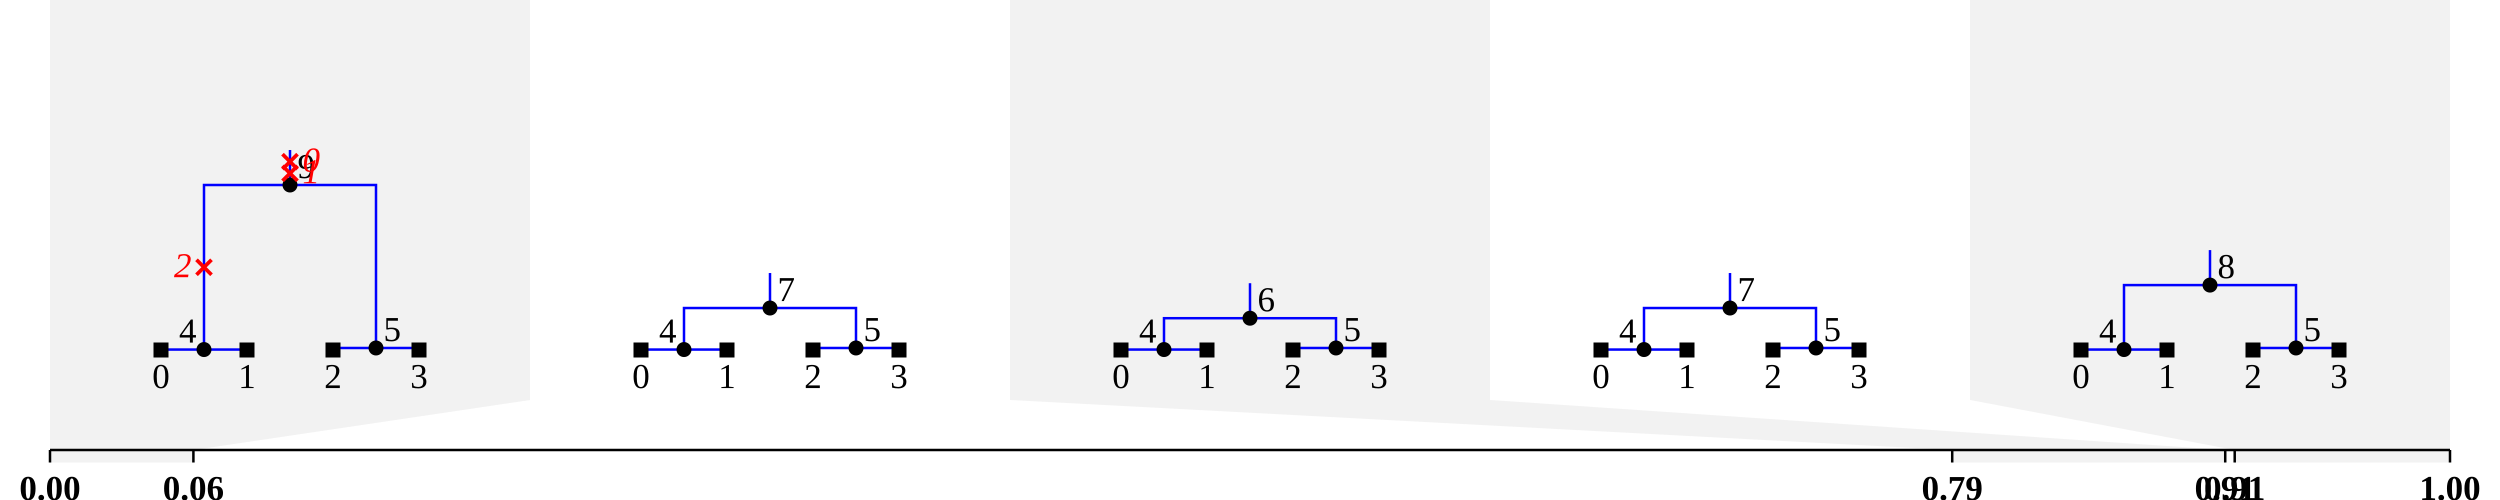
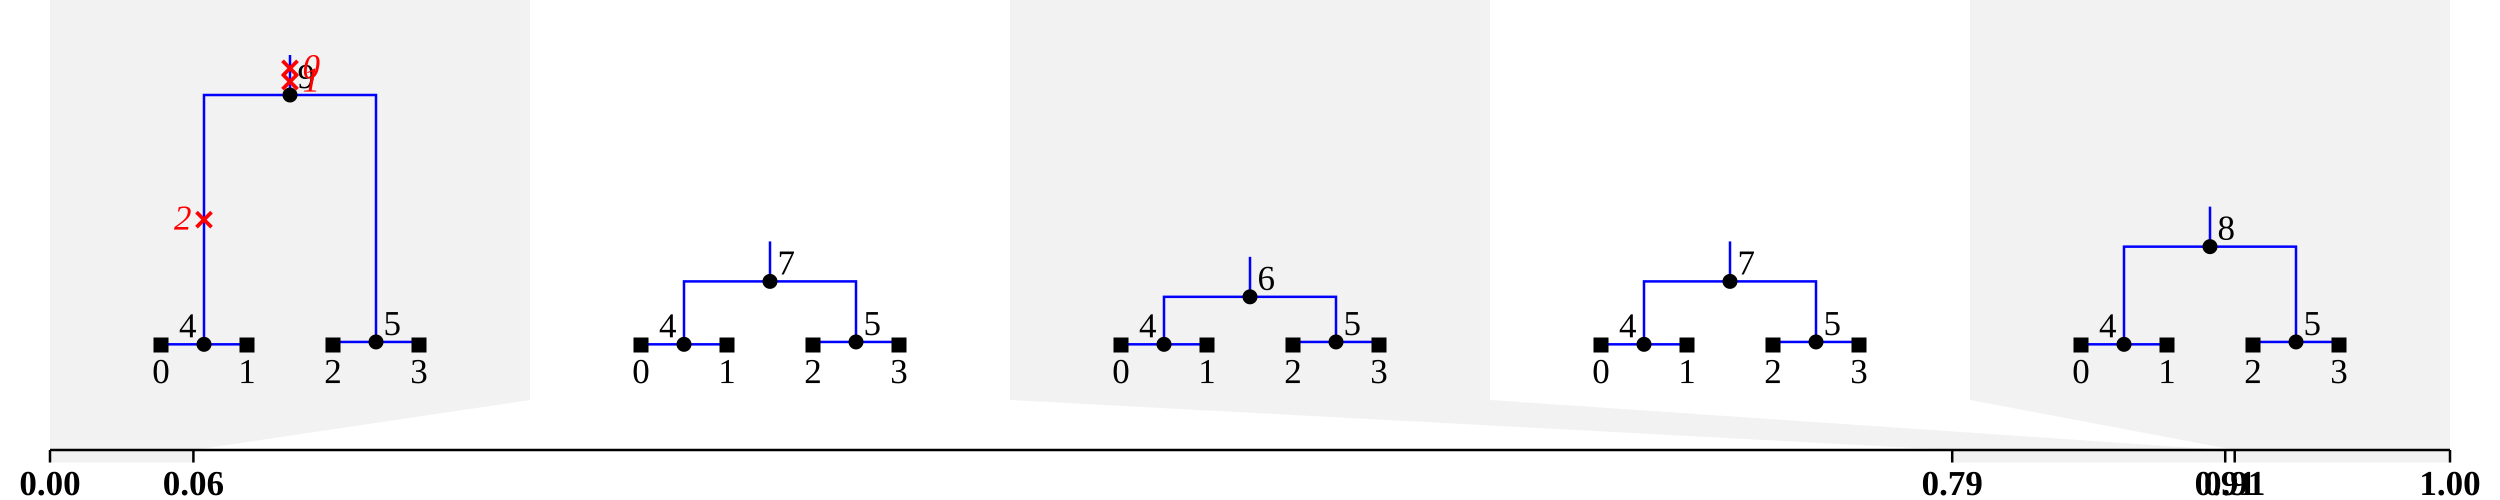
<svg xmlns="http://www.w3.org/2000/svg" baseProfile="full" height="200" id="XYZ" version="1.1" width="1000">
  <defs>
-     <style type="text/css">.tree-sequence .background path {fill: #808080; fill-opacity:.1}.tree-sequence .axis {font-weight: bold}.tree-sequence .axis, .tree {font-size: 14px; text-anchor:middle}.tree-sequence .axis line, .edge {stroke:black; fill:none}.node &gt; .sym {fill: black; stroke: none}.node .mut text {fill: red; font-style: italic}.node .mut .sym {stroke: red; stroke-width: 1.5px}.tree text {dominant-baseline: middle}.tree .lab.lft {text-anchor: end}.tree .lab.rgt {text-anchor: start}.edge {stroke: blue}</style>
+     <style type="text/css">.tree-sequence .background path {fill: #808080; fill-opacity:.1}.tree-sequence .axis {font-size: 14px}.tree-sequence .x-tick-label {font-weight: bold}.tree-sequence .axis, .tree {font-size: 14px; text-anchor:middle}.tree-sequence .axis line, .edge {stroke:black; fill:none}.node &gt; .sym {fill: black; stroke: none}.node .mut text {fill: red; font-style: italic}.node .mut .sym {stroke: red; stroke-width: 1.5px}.tree text {dominant-baseline: middle}.tree .lab.lft {text-anchor: end}.tree .lab.rgt {text-anchor: start}.edge {stroke: blue}</style>
  </defs>
  <g class="tree-sequence">
    <g class="background">
      <path d="M20,0 l192,0 l0,160 l-134.638,20 l0,5 l-57.362,0 l0,-5 l0,-20 l0,-160z" />
      <path d="M404,0 l192,0 l0,160 l294.091,20 l0,5 l-109.208,0 l0,-5 l-376.883,-20 l0,-160z" />
      <path d="M788,0 l192,0 l0,160 l0,20 l0,5 l-86.117,0 l0,-5 l-105.883,-20 l0,-160z" />
    </g>
    <g class="trees">
-       <g class="treebox t0" transform="translate(20 30)">
+       <g class="treebox t0" transform="translate(20 0)">
        <g class="tree t0">
-           <g class="m0 m1 node n9 p0 root s0" transform="translate(96.0 44.0)">
-             <g class="a9 m2 node n4 p0 s0" transform="translate(-34.4 65.8223)">
-               <g class="a4 leaf node n0 p0 sample" transform="translate(-17.2 0.177661)">
-                 <path class="edge" d="M 0 0 V -0.178 H 17.2" />
-                 <rect class="sym" height="6" width="6" x="-3" y="-3" />
-                 <text class="lab" transform="translate(0 12)">0</text>
-               </g>
-               <g class="a4 leaf node n1 p0 sample" transform="translate(17.2 0.177661)">
-                 <path class="edge" d="M 0 0 V -0.178 H -17.2" />
-                 <rect class="sym" height="6" width="6" x="-3" y="-3" />
-                 <text class="lab" transform="translate(0 12)">1</text>
-               </g>
-               <path class="edge" d="M 0 0 V -65.822 H 34.4" />
-               <circle class="sym" cx="0" cy="0" r="3" />
-               <text class="lab lft" transform="translate(-3 -6)">4</text>
-               <g class="mut m2 s0" transform="translate(0 -32.9112)">
+           <g class="m0 m1 node n9 p0 root s0" transform="translate(96.0 38.0)">
+             <g class="a9 m2 node n4 p0 s0" transform="translate(-34.4 99.7308)">
+               <g class="a4 leaf node n0 p0 sample" transform="translate(-17.2 0.269183)">
+                 <path class="edge" d="M 0 0 V -0.269 H 17.2" />
+                 <rect class="sym" height="6" width="6" x="-3" y="-3" />
+                 <text class="lab" transform="translate(0 12)">0</text>
+               </g>
+               <g class="a4 leaf node n1 p0 sample" transform="translate(17.2 0.269183)">
+                 <path class="edge" d="M 0 0 V -0.269 H -17.2" />
+                 <rect class="sym" height="6" width="6" x="-3" y="-3" />
+                 <text class="lab" transform="translate(0 12)">1</text>
+               </g>
+               <path class="edge" d="M 0 0 V -99.731 H 34.4" />
+               <circle class="sym" cx="0" cy="0" r="3" />
+               <text class="lab lft" transform="translate(-3 -6)">4</text>
+               <g class="mut m2 s0" transform="translate(0 -49.8654)">
                <path class="sym" d="M -3,-3 l 6,6 M -3,3 l 6,-6" />
                <text class="lab lft" transform="translate(-5 0)">2</text>
              </g>
            </g>
-             <g class="a9 node n5 p0" transform="translate(34.4 65.1958)">
-               <g class="a5 leaf node n2 p0 sample" transform="translate(-17.2 0.804227)">
-                 <path class="edge" d="M 0 0 V -0.804 H 17.2" />
-                 <rect class="sym" height="6" width="6" x="-3" y="-3" />
-                 <text class="lab" transform="translate(0 12)">2</text>
-               </g>
-               <g class="a5 leaf node n3 p0 sample" transform="translate(17.2 0.804227)">
-                 <path class="edge" d="M 0 0 V -0.804 H -17.2" />
-                 <rect class="sym" height="6" width="6" x="-3" y="-3" />
-                 <text class="lab" transform="translate(0 12)">3</text>
-               </g>
-               <path class="edge" d="M 0 0 V -65.196 H -34.4" />
-               <circle class="sym" cx="0" cy="0" r="3" />
-               <text class="lab rgt" transform="translate(3 -6)">5</text>
-             </g>
-             <path class="edge" d="M 0 0 V -14.0 H 0" />
+             <g class="a9 node n5 p0" transform="translate(34.4 98.7815)">
+               <g class="a5 leaf node n2 p0 sample" transform="translate(-17.2 1.21853)">
+                 <path class="edge" d="M 0 0 V -1.219 H 17.2" />
+                 <rect class="sym" height="6" width="6" x="-3" y="-3" />
+                 <text class="lab" transform="translate(0 12)">2</text>
+               </g>
+               <g class="a5 leaf node n3 p0 sample" transform="translate(17.2 1.21853)">
+                 <path class="edge" d="M 0 0 V -1.219 H -17.2" />
+                 <rect class="sym" height="6" width="6" x="-3" y="-3" />
+                 <text class="lab" transform="translate(0 12)">3</text>
+               </g>
+               <path class="edge" d="M 0 0 V -98.781 H -34.4" />
+               <circle class="sym" cx="0" cy="0" r="3" />
+               <text class="lab rgt" transform="translate(3 -6)">5</text>
+             </g>
+             <path class="edge" d="M 0 0 V -16.0 H 0" />
            <circle class="sym" cx="0" cy="0" r="3" />
            <text class="lab rgt" transform="translate(3 -6)">9</text>
-             <g class="mut m1 s0" transform="translate(0 -4.66667)">
+             <g class="mut m1 s0" transform="translate(0 -5.33333)">
              <path class="sym" d="M -3,-3 l 6,6 M -3,3 l 6,-6" />
              <text class="lab rgt" transform="translate(5 0)">1</text>
            </g>
-             <g class="mut m0 s0" transform="translate(0 -9.33333)">
+             <g class="mut m0 s0" transform="translate(0 -10.6667)">
              <path class="sym" d="M -3,-3 l 6,6 M -3,3 l 6,-6" />
              <text class="lab rgt" transform="translate(5 0)">0</text>
            </g>
          </g>
        </g>
      </g>
-       <g class="treebox t1" transform="translate(212.0 30)">
+       <g class="treebox t1" transform="translate(212.0 0)">
        <g class="tree t1">
-           <g class="node n7 p0 root" transform="translate(96.0 93.2101)">
-             <g class="a7 node n4 p0" transform="translate(-34.4 16.6123)">
-               <g class="a4 leaf node n0 p0 sample" transform="translate(-17.2 0.177661)">
-                 <path class="edge" d="M 0 0 V -0.178 H 17.2" />
-                 <rect class="sym" height="6" width="6" x="-3" y="-3" />
-                 <text class="lab" transform="translate(0 12)">0</text>
-               </g>
-               <g class="a4 leaf node n1 p0 sample" transform="translate(17.2 0.177661)">
-                 <path class="edge" d="M 0 0 V -0.178 H -17.2" />
-                 <rect class="sym" height="6" width="6" x="-3" y="-3" />
-                 <text class="lab" transform="translate(0 12)">1</text>
-               </g>
-               <path class="edge" d="M 0 0 V -16.612 H 34.4" />
-               <circle class="sym" cx="0" cy="0" r="3" />
-               <text class="lab lft" transform="translate(-3 -6)">4</text>
-             </g>
-             <g class="a7 node n5 p0" transform="translate(34.4 15.9857)">
-               <g class="a5 leaf node n2 p0 sample" transform="translate(-17.2 0.804227)">
-                 <path class="edge" d="M 0 0 V -0.804 H 17.2" />
-                 <rect class="sym" height="6" width="6" x="-3" y="-3" />
-                 <text class="lab" transform="translate(0 12)">2</text>
-               </g>
-               <g class="a5 leaf node n3 p0 sample" transform="translate(17.2 0.804227)">
-                 <path class="edge" d="M 0 0 V -0.804 H -17.2" />
-                 <rect class="sym" height="6" width="6" x="-3" y="-3" />
-                 <text class="lab" transform="translate(0 12)">3</text>
-               </g>
-               <path class="edge" d="M 0 0 V -15.986 H -34.4" />
-               <circle class="sym" cx="0" cy="0" r="3" />
-               <text class="lab rgt" transform="translate(3 -6)">5</text>
-             </g>
-             <path class="edge" d="M 0 0 V -14.0 H 0" />
+           <g class="node n7 p0 root" transform="translate(96.0 112.561)">
+             <g class="a7 node n4 p0" transform="translate(-34.4 25.1701)">
+               <g class="a4 leaf node n0 p0 sample" transform="translate(-17.2 0.269183)">
+                 <path class="edge" d="M 0 0 V -0.269 H 17.2" />
+                 <rect class="sym" height="6" width="6" x="-3" y="-3" />
+                 <text class="lab" transform="translate(0 12)">0</text>
+               </g>
+               <g class="a4 leaf node n1 p0 sample" transform="translate(17.2 0.269183)">
+                 <path class="edge" d="M 0 0 V -0.269 H -17.2" />
+                 <rect class="sym" height="6" width="6" x="-3" y="-3" />
+                 <text class="lab" transform="translate(0 12)">1</text>
+               </g>
+               <path class="edge" d="M 0 0 V -25.17 H 34.4" />
+               <circle class="sym" cx="0" cy="0" r="3" />
+               <text class="lab lft" transform="translate(-3 -6)">4</text>
+             </g>
+             <g class="a7 node n5 p0" transform="translate(34.4 24.2208)">
+               <g class="a5 leaf node n2 p0 sample" transform="translate(-17.2 1.21853)">
+                 <path class="edge" d="M 0 0 V -1.219 H 17.2" />
+                 <rect class="sym" height="6" width="6" x="-3" y="-3" />
+                 <text class="lab" transform="translate(0 12)">2</text>
+               </g>
+               <g class="a5 leaf node n3 p0 sample" transform="translate(17.2 1.21853)">
+                 <path class="edge" d="M 0 0 V -1.219 H -17.2" />
+                 <rect class="sym" height="6" width="6" x="-3" y="-3" />
+                 <text class="lab" transform="translate(0 12)">3</text>
+               </g>
+               <path class="edge" d="M 0 0 V -24.221 H -34.4" />
+               <circle class="sym" cx="0" cy="0" r="3" />
+               <text class="lab rgt" transform="translate(3 -6)">5</text>
+             </g>
+             <path class="edge" d="M 0 0 V -16.0 H 0" />
            <circle class="sym" cx="0" cy="0" r="3" />
            <text class="lab rgt" transform="translate(3 -6)">7</text>
          </g>
        </g>
      </g>
-       <g class="treebox t2" transform="translate(404.0 30)">
+       <g class="treebox t2" transform="translate(404.0 0)">
        <g class="tree t2">
-           <g class="node n6 p0 root" transform="translate(96.0 97.2837)">
-             <g class="a6 node n4 p0" transform="translate(-34.4 12.5387)">
-               <g class="a4 leaf node n0 p0 sample" transform="translate(-17.2 0.177661)">
-                 <path class="edge" d="M 0 0 V -0.178 H 17.2" />
-                 <rect class="sym" height="6" width="6" x="-3" y="-3" />
-                 <text class="lab" transform="translate(0 12)">0</text>
-               </g>
-               <g class="a4 leaf node n1 p0 sample" transform="translate(17.2 0.177661)">
-                 <path class="edge" d="M 0 0 V -0.178 H -17.2" />
-                 <rect class="sym" height="6" width="6" x="-3" y="-3" />
-                 <text class="lab" transform="translate(0 12)">1</text>
-               </g>
-               <path class="edge" d="M 0 0 V -12.539 H 34.4" />
-               <circle class="sym" cx="0" cy="0" r="3" />
-               <text class="lab lft" transform="translate(-3 -6)">4</text>
-             </g>
-             <g class="a6 node n5 p0" transform="translate(34.4 11.9121)">
-               <g class="a5 leaf node n2 p0 sample" transform="translate(-17.2 0.804227)">
-                 <path class="edge" d="M 0 0 V -0.804 H 17.2" />
-                 <rect class="sym" height="6" width="6" x="-3" y="-3" />
-                 <text class="lab" transform="translate(0 12)">2</text>
-               </g>
-               <g class="a5 leaf node n3 p0 sample" transform="translate(17.2 0.804227)">
-                 <path class="edge" d="M 0 0 V -0.804 H -17.2" />
-                 <rect class="sym" height="6" width="6" x="-3" y="-3" />
-                 <text class="lab" transform="translate(0 12)">3</text>
-               </g>
-               <path class="edge" d="M 0 0 V -11.912 H -34.4" />
-               <circle class="sym" cx="0" cy="0" r="3" />
-               <text class="lab rgt" transform="translate(3 -6)">5</text>
-             </g>
-             <path class="edge" d="M 0 0 V -14.0 H 0" />
+           <g class="node n6 p0 root" transform="translate(96.0 118.733)">
+             <g class="a6 node n4 p0" transform="translate(-34.4 18.998)">
+               <g class="a4 leaf node n0 p0 sample" transform="translate(-17.2 0.269183)">
+                 <path class="edge" d="M 0 0 V -0.269 H 17.2" />
+                 <rect class="sym" height="6" width="6" x="-3" y="-3" />
+                 <text class="lab" transform="translate(0 12)">0</text>
+               </g>
+               <g class="a4 leaf node n1 p0 sample" transform="translate(17.2 0.269183)">
+                 <path class="edge" d="M 0 0 V -0.269 H -17.2" />
+                 <rect class="sym" height="6" width="6" x="-3" y="-3" />
+                 <text class="lab" transform="translate(0 12)">1</text>
+               </g>
+               <path class="edge" d="M 0 0 V -18.998 H 34.4" />
+               <circle class="sym" cx="0" cy="0" r="3" />
+               <text class="lab lft" transform="translate(-3 -6)">4</text>
+             </g>
+             <g class="a6 node n5 p0" transform="translate(34.4 18.0486)">
+               <g class="a5 leaf node n2 p0 sample" transform="translate(-17.2 1.21853)">
+                 <path class="edge" d="M 0 0 V -1.219 H 17.2" />
+                 <rect class="sym" height="6" width="6" x="-3" y="-3" />
+                 <text class="lab" transform="translate(0 12)">2</text>
+               </g>
+               <g class="a5 leaf node n3 p0 sample" transform="translate(17.2 1.21853)">
+                 <path class="edge" d="M 0 0 V -1.219 H -17.2" />
+                 <rect class="sym" height="6" width="6" x="-3" y="-3" />
+                 <text class="lab" transform="translate(0 12)">3</text>
+               </g>
+               <path class="edge" d="M 0 0 V -18.049 H -34.4" />
+               <circle class="sym" cx="0" cy="0" r="3" />
+               <text class="lab rgt" transform="translate(3 -6)">5</text>
+             </g>
+             <path class="edge" d="M 0 0 V -16.0 H 0" />
            <circle class="sym" cx="0" cy="0" r="3" />
            <text class="lab rgt" transform="translate(3 -6)">6</text>
          </g>
        </g>
      </g>
-       <g class="treebox t3" transform="translate(596.0 30)">
+       <g class="treebox t3" transform="translate(596.0 0)">
        <g class="tree t3">
-           <g class="node n7 p0 root" transform="translate(96.0 93.2101)">
-             <g class="a7 node n4 p0" transform="translate(-34.4 16.6123)">
-               <g class="a4 leaf node n0 p0 sample" transform="translate(-17.2 0.177661)">
-                 <path class="edge" d="M 0 0 V -0.178 H 17.2" />
-                 <rect class="sym" height="6" width="6" x="-3" y="-3" />
-                 <text class="lab" transform="translate(0 12)">0</text>
-               </g>
-               <g class="a4 leaf node n1 p0 sample" transform="translate(17.2 0.177661)">
-                 <path class="edge" d="M 0 0 V -0.178 H -17.2" />
-                 <rect class="sym" height="6" width="6" x="-3" y="-3" />
-                 <text class="lab" transform="translate(0 12)">1</text>
-               </g>
-               <path class="edge" d="M 0 0 V -16.612 H 34.4" />
-               <circle class="sym" cx="0" cy="0" r="3" />
-               <text class="lab lft" transform="translate(-3 -6)">4</text>
-             </g>
-             <g class="a7 node n5 p0" transform="translate(34.4 15.9857)">
-               <g class="a5 leaf node n2 p0 sample" transform="translate(-17.2 0.804227)">
-                 <path class="edge" d="M 0 0 V -0.804 H 17.2" />
-                 <rect class="sym" height="6" width="6" x="-3" y="-3" />
-                 <text class="lab" transform="translate(0 12)">2</text>
-               </g>
-               <g class="a5 leaf node n3 p0 sample" transform="translate(17.2 0.804227)">
-                 <path class="edge" d="M 0 0 V -0.804 H -17.2" />
-                 <rect class="sym" height="6" width="6" x="-3" y="-3" />
-                 <text class="lab" transform="translate(0 12)">3</text>
-               </g>
-               <path class="edge" d="M 0 0 V -15.986 H -34.4" />
-               <circle class="sym" cx="0" cy="0" r="3" />
-               <text class="lab rgt" transform="translate(3 -6)">5</text>
-             </g>
-             <path class="edge" d="M 0 0 V -14.0 H 0" />
+           <g class="node n7 p0 root" transform="translate(96.0 112.561)">
+             <g class="a7 node n4 p0" transform="translate(-34.4 25.1701)">
+               <g class="a4 leaf node n0 p0 sample" transform="translate(-17.2 0.269183)">
+                 <path class="edge" d="M 0 0 V -0.269 H 17.2" />
+                 <rect class="sym" height="6" width="6" x="-3" y="-3" />
+                 <text class="lab" transform="translate(0 12)">0</text>
+               </g>
+               <g class="a4 leaf node n1 p0 sample" transform="translate(17.2 0.269183)">
+                 <path class="edge" d="M 0 0 V -0.269 H -17.2" />
+                 <rect class="sym" height="6" width="6" x="-3" y="-3" />
+                 <text class="lab" transform="translate(0 12)">1</text>
+               </g>
+               <path class="edge" d="M 0 0 V -25.17 H 34.4" />
+               <circle class="sym" cx="0" cy="0" r="3" />
+               <text class="lab lft" transform="translate(-3 -6)">4</text>
+             </g>
+             <g class="a7 node n5 p0" transform="translate(34.4 24.2208)">
+               <g class="a5 leaf node n2 p0 sample" transform="translate(-17.2 1.21853)">
+                 <path class="edge" d="M 0 0 V -1.219 H 17.2" />
+                 <rect class="sym" height="6" width="6" x="-3" y="-3" />
+                 <text class="lab" transform="translate(0 12)">2</text>
+               </g>
+               <g class="a5 leaf node n3 p0 sample" transform="translate(17.2 1.21853)">
+                 <path class="edge" d="M 0 0 V -1.219 H -17.2" />
+                 <rect class="sym" height="6" width="6" x="-3" y="-3" />
+                 <text class="lab" transform="translate(0 12)">3</text>
+               </g>
+               <path class="edge" d="M 0 0 V -24.221 H -34.4" />
+               <circle class="sym" cx="0" cy="0" r="3" />
+               <text class="lab rgt" transform="translate(3 -6)">5</text>
+             </g>
+             <path class="edge" d="M 0 0 V -16.0 H 0" />
            <circle class="sym" cx="0" cy="0" r="3" />
            <text class="lab rgt" transform="translate(3 -6)">7</text>
          </g>
        </g>
      </g>
-       <g class="treebox t4" transform="translate(788.0 30)">
+       <g class="treebox t4" transform="translate(788.0 0)">
        <g class="tree t4">
-           <g class="node n8 p0 root" transform="translate(96.0 84.0354)">
-             <g class="a8 node n4 p0" transform="translate(-34.4 25.7869)">
-               <g class="a4 leaf node n0 p0 sample" transform="translate(-17.2 0.177661)">
-                 <path class="edge" d="M 0 0 V -0.178 H 17.2" />
-                 <rect class="sym" height="6" width="6" x="-3" y="-3" />
-                 <text class="lab" transform="translate(0 12)">0</text>
-               </g>
-               <g class="a4 leaf node n1 p0 sample" transform="translate(17.2 0.177661)">
-                 <path class="edge" d="M 0 0 V -0.178 H -17.2" />
-                 <rect class="sym" height="6" width="6" x="-3" y="-3" />
-                 <text class="lab" transform="translate(0 12)">1</text>
-               </g>
-               <path class="edge" d="M 0 0 V -25.787 H 34.4" />
-               <circle class="sym" cx="0" cy="0" r="3" />
-               <text class="lab lft" transform="translate(-3 -6)">4</text>
-             </g>
-             <g class="a8 node n5 p0" transform="translate(34.4 25.1604)">
-               <g class="a5 leaf node n2 p0 sample" transform="translate(-17.2 0.804227)">
-                 <path class="edge" d="M 0 0 V -0.804 H 17.2" />
-                 <rect class="sym" height="6" width="6" x="-3" y="-3" />
-                 <text class="lab" transform="translate(0 12)">2</text>
-               </g>
-               <g class="a5 leaf node n3 p0 sample" transform="translate(17.2 0.804227)">
-                 <path class="edge" d="M 0 0 V -0.804 H -17.2" />
-                 <rect class="sym" height="6" width="6" x="-3" y="-3" />
-                 <text class="lab" transform="translate(0 12)">3</text>
-               </g>
-               <path class="edge" d="M 0 0 V -25.16 H -34.4" />
-               <circle class="sym" cx="0" cy="0" r="3" />
-               <text class="lab rgt" transform="translate(3 -6)">5</text>
-             </g>
-             <path class="edge" d="M 0 0 V -14.0 H 0" />
+           <g class="node n8 p0 root" transform="translate(96.0 98.6597)">
+             <g class="a8 node n4 p0" transform="translate(-34.4 39.0711)">
+               <g class="a4 leaf node n0 p0 sample" transform="translate(-17.2 0.269183)">
+                 <path class="edge" d="M 0 0 V -0.269 H 17.2" />
+                 <rect class="sym" height="6" width="6" x="-3" y="-3" />
+                 <text class="lab" transform="translate(0 12)">0</text>
+               </g>
+               <g class="a4 leaf node n1 p0 sample" transform="translate(17.2 0.269183)">
+                 <path class="edge" d="M 0 0 V -0.269 H -17.2" />
+                 <rect class="sym" height="6" width="6" x="-3" y="-3" />
+                 <text class="lab" transform="translate(0 12)">1</text>
+               </g>
+               <path class="edge" d="M 0 0 V -39.071 H 34.4" />
+               <circle class="sym" cx="0" cy="0" r="3" />
+               <text class="lab lft" transform="translate(-3 -6)">4</text>
+             </g>
+             <g class="a8 node n5 p0" transform="translate(34.4 38.1218)">
+               <g class="a5 leaf node n2 p0 sample" transform="translate(-17.2 1.21853)">
+                 <path class="edge" d="M 0 0 V -1.219 H 17.2" />
+                 <rect class="sym" height="6" width="6" x="-3" y="-3" />
+                 <text class="lab" transform="translate(0 12)">2</text>
+               </g>
+               <g class="a5 leaf node n3 p0 sample" transform="translate(17.2 1.21853)">
+                 <path class="edge" d="M 0 0 V -1.219 H -17.2" />
+                 <rect class="sym" height="6" width="6" x="-3" y="-3" />
+                 <text class="lab" transform="translate(0 12)">3</text>
+               </g>
+               <path class="edge" d="M 0 0 V -38.122 H -34.4" />
+               <circle class="sym" cx="0" cy="0" r="3" />
+               <text class="lab rgt" transform="translate(3 -6)">5</text>
+             </g>
+             <path class="edge" d="M 0 0 V -16.0 H 0" />
            <circle class="sym" cx="0" cy="0" r="3" />
            <text class="lab rgt" transform="translate(3 -6)">8</text>
          </g>
        </g>
      </g>
    </g>
    <g class="axis">
      <line x1="20" x2="980" y1="180" y2="180" />
      <line x1="20" x2="20" y1="180" y2="185" />
-       <g transform="translate(20, 200)">
-         <text font-size="14" font-weight="bold" text-anchor="middle">0.00</text>
+       <g transform="translate(20, 198)">
+         <text class="x-tick-label" text-anchor="middle">0.00</text>
      </g>
      <line x1="77.362" x2="77.362" y1="180" y2="185" />
-       <g transform="translate(77.3623, 200)">
-         <text font-size="14" font-weight="bold" text-anchor="middle">0.06</text>
+       <g transform="translate(77.3623, 198)">
+         <text class="x-tick-label" text-anchor="middle">0.06</text>
      </g>
      <line x1="780.883" x2="780.883" y1="180" y2="185" />
-       <g transform="translate(780.883, 200)">
-         <text font-size="14" font-weight="bold" text-anchor="middle">0.79</text>
+       <g transform="translate(780.883, 198)">
+         <text class="x-tick-label" text-anchor="middle">0.79</text>
      </g>
      <line x1="890.091" x2="890.091" y1="180" y2="185" />
-       <g transform="translate(890.091, 200)">
-         <text font-size="14" font-weight="bold" text-anchor="middle">0.91</text>
+       <g transform="translate(890.091, 198)">
+         <text class="x-tick-label" text-anchor="middle">0.91</text>
      </g>
      <line x1="893.883" x2="893.883" y1="180" y2="185" />
-       <g transform="translate(893.883, 200)">
-         <text font-size="14" font-weight="bold" text-anchor="middle">0.91</text>
+       <g transform="translate(893.883, 198)">
+         <text class="x-tick-label" text-anchor="middle">0.91</text>
      </g>
      <line x1="980.0" x2="980.0" y1="180" y2="185" />
-       <g transform="translate(980.0, 200)">
-         <text font-size="14" font-weight="bold" text-anchor="middle">1.00</text>
+       <g transform="translate(980.0, 198)">
+         <text class="x-tick-label" text-anchor="middle">1.00</text>
      </g>
    </g>
  </g>
</svg>
